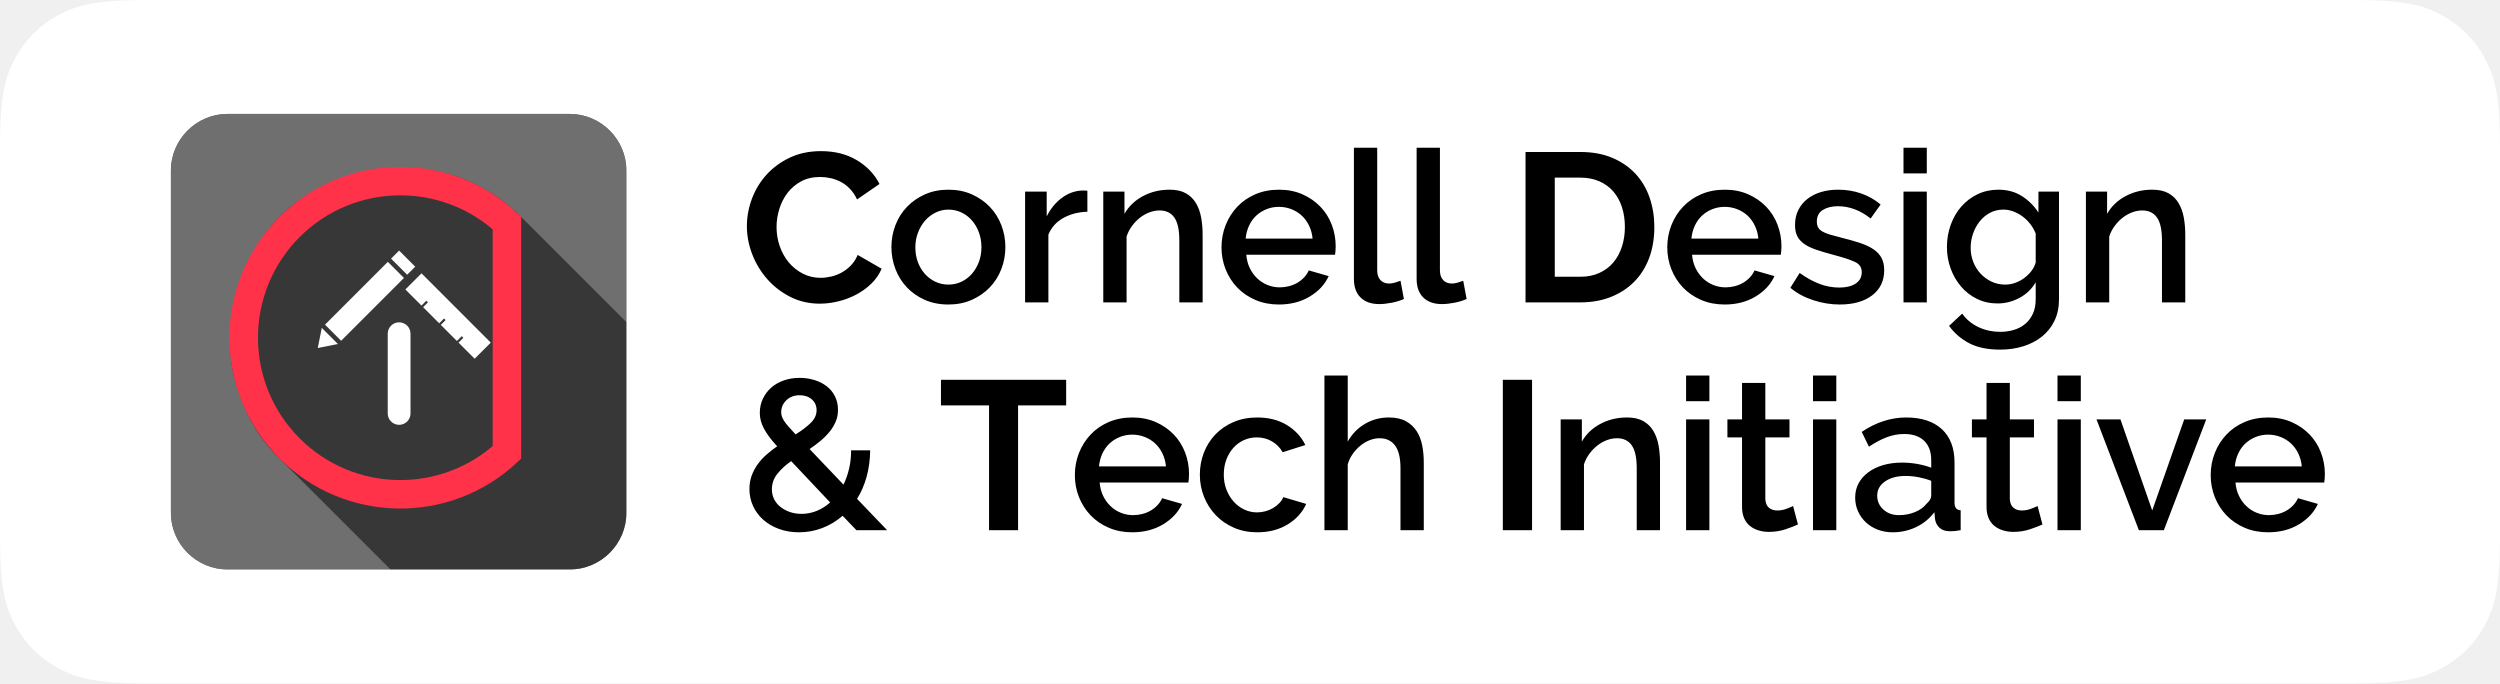
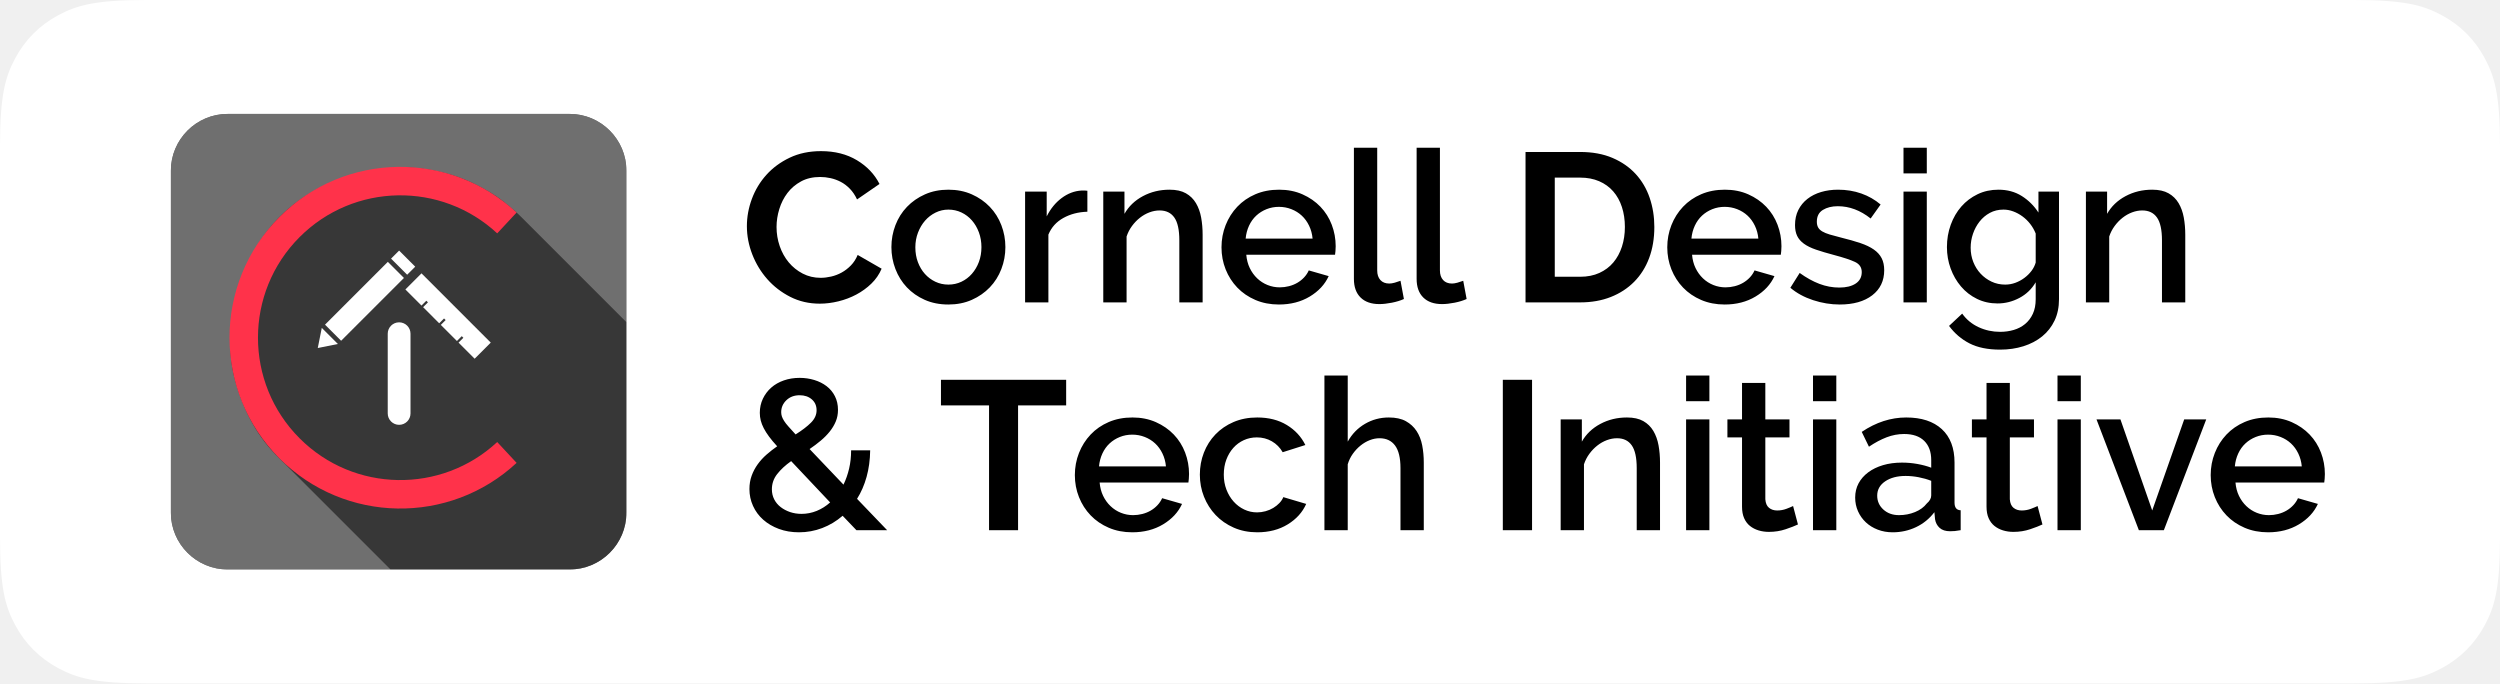
<svg xmlns="http://www.w3.org/2000/svg" xmlns:xlink="http://www.w3.org/1999/xlink" width="4390px" height="1200px" viewBox="0 0 4390 1200" version="1.1">
  <defs>
    <rect id="path-1" x="0" y="0" width="800" height="800" rx="100" />
  </defs>
  <g id="Wordmark-Dark-Text-Rounded" stroke="none" stroke-width="1" fill="none" fill-rule="evenodd">
    <path d="M256.389,-6.72018219e-14 L4133.611,1.03584031e-14 C4222.763,-6.01853049e-15 4255.092,9.283 4287.685,26.713 C4320.277,44.144 4345.856,69.723 4363.287,102.315 C4380.717,134.908 4390,167.237 4390,256.389 L4390,943.611 C4390,1032.763 4380.717,1065.092 4363.287,1097.685 C4345.856,1130.277 4320.277,1155.856 4287.685,1173.287 C4255.092,1190.717 4222.763,1200 4133.611,1200 L256.389,1200 C167.237,1200 134.908,1190.717 102.315,1173.287 C69.723,1155.856 44.144,1130.277 26.713,1097.685 C9.283,1065.092 4.01235366e-15,1032.763 -6.90560205e-15,943.611 L6.90560205e-15,256.389 C-4.01235366e-15,167.237 9.283,134.908 26.713,102.315 C44.144,69.723 69.723,44.144 102.315,26.713 C134.908,9.283 167.237,-5.08248884e-14 256.389,-6.72018219e-14 Z" id="Rectangle" fill="#FFFFFF" />
    <g id="Wordmark-Light-Text-Transparent">
      <g id="Wordmark-Dark-Text-No-Padding" transform="translate(300, 200)">
        <g id="Logo-Text---Dark" transform="translate(1000, 0)" fill="#000000" fill-rule="evenodd">
          <path d="M11.532,197.08 C11.532,180.96 14.446,165.026 20.274,149.278 C26.102,133.53 34.596,119.456 45.756,107.056 C56.916,94.656 70.556,84.612 86.676,76.924 C102.796,69.236 121.148,65.392 141.732,65.392 C166.036,65.392 187.054,70.724 204.786,81.388 C222.518,92.052 235.724,105.94 244.404,123.052 L204.972,150.208 C201.5,142.768 197.284,136.506 192.324,131.422 C187.364,126.338 182.032,122.308 176.328,119.332 C170.624,116.356 164.672,114.186 158.472,112.822 C152.272,111.458 146.196,110.776 140.244,110.776 C127.348,110.776 116.126,113.38 106.578,118.588 C97.03,123.796 89.094,130.554 82.77,138.862 C76.446,147.17 71.672,156.594 68.448,167.134 C65.224,177.674 63.612,188.152 63.612,198.568 C63.612,210.224 65.472,221.446 69.192,232.234 C72.912,243.022 78.182,252.508 85.002,260.692 C91.822,268.876 100.006,275.448 109.554,280.408 C119.102,285.368 129.58,287.848 140.988,287.848 C146.94,287.848 153.14,287.104 159.588,285.616 C166.036,284.128 172.174,281.772 178.002,278.548 C183.83,275.324 189.224,271.17 194.184,266.086 C199.144,261.002 203.112,254.864 206.088,247.672 L248.124,271.852 C243.908,281.772 237.894,290.514 230.082,298.078 C222.27,305.642 213.466,312.028 203.67,317.236 C193.874,322.444 183.396,326.412 172.236,329.14 C161.076,331.868 150.164,333.232 139.5,333.232 C120.652,333.232 103.416,329.264 87.792,321.328 C72.168,313.392 58.714,303.038 47.43,290.266 C36.146,277.494 27.342,262.986 21.018,246.742 C14.694,230.498 11.532,213.944 11.532,197.08 Z M365.382,334.72 C350.005,334.72 336.18,331.992 323.904,326.536 C311.627,321.08 301.15,313.764 292.469,304.588 C283.789,295.412 277.094,284.686 272.382,272.41 C267.669,260.134 265.313,247.3 265.313,233.908 C265.313,220.516 267.669,207.682 272.382,195.406 C277.094,183.13 283.851,172.404 292.656,163.228 C301.46,154.052 311.999,146.736 324.276,141.28 C336.552,135.824 350.253,133.096 365.382,133.096 C380.51,133.096 394.211,135.824 406.488,141.28 C418.764,146.736 429.303,154.052 438.108,163.228 C446.912,172.404 453.669,183.13 458.382,195.406 C463.094,207.682 465.45,220.516 465.45,233.908 C465.45,247.3 463.094,260.134 458.382,272.41 C453.669,284.686 446.912,295.412 438.108,304.588 C429.303,313.764 418.764,321.08 406.488,326.536 C394.211,331.992 380.51,334.72 365.382,334.72 Z M307.349,234.28 C307.349,243.704 308.837,252.384 311.813,260.32 C314.79,268.256 318.881,275.138 324.089,280.966 C329.298,286.794 335.435,291.382 342.503,294.73 C349.572,298.078 357.197,299.752 365.382,299.752 C373.566,299.752 381.191,298.078 388.26,294.73 C395.328,291.382 401.465,286.732 406.673,280.78 C411.882,274.828 415.973,267.884 418.95,259.948 C421.926,252.012 423.413,243.332 423.413,233.908 C423.413,224.732 421.926,216.114 418.95,208.054 C415.973,199.994 411.882,192.988 406.673,187.036 C401.465,181.084 395.328,176.434 388.26,173.086 C381.191,169.738 373.566,168.064 365.382,168.064 C357.445,168.064 349.944,169.8 342.875,173.272 C335.807,176.744 329.67,181.456 324.462,187.408 C319.253,193.36 315.1,200.366 312,208.426 C308.899,216.486 307.349,225.104 307.349,234.28 Z M609.432,171.784 C593.56,172.28 579.486,175.938 567.21,182.758 C554.934,189.578 546.192,199.312 540.984,211.96 L540.984,331 L500.064,331 L500.064,136.444 L538.008,136.444 L538.008,179.968 C544.704,166.576 553.446,155.85 564.234,147.79 C575.022,139.73 586.616,135.328 599.016,134.584 L605.154,134.584 C606.766,134.584 608.192,134.708 609.432,134.956 L609.432,171.784 Z M811.818,331 L770.898,331 L770.898,222.004 C770.898,203.652 767.984,190.322 762.156,182.014 C756.328,173.706 747.71,169.552 736.302,169.552 C730.35,169.552 724.398,170.668 718.446,172.9 C712.494,175.132 706.914,178.294 701.706,182.386 C696.498,186.478 691.848,191.314 687.756,196.894 C683.664,202.474 680.502,208.612 678.27,215.308 L678.27,331 L637.35,331 L637.35,136.444 L674.55,136.444 L674.55,175.504 C681.99,162.36 692.778,152.006 706.914,144.442 C721.05,136.878 736.674,133.096 753.786,133.096 C765.442,133.096 774.99,135.204 782.43,139.42 C789.87,143.636 795.76,149.402 800.1,156.718 C804.44,164.034 807.478,172.466 809.214,182.014 C810.95,191.562 811.818,201.668 811.818,212.332 L811.818,331 Z M945.756,334.72 C930.628,334.72 916.864,332.054 904.464,326.722 C892.064,321.39 881.462,314.136 872.658,304.96 C863.854,295.784 857.034,285.12 852.198,272.968 C847.362,260.816 844.944,247.92 844.944,234.28 C844.944,220.64 847.362,207.682 852.198,195.406 C857.034,183.13 863.854,172.342 872.658,163.042 C881.462,153.742 892.064,146.426 904.464,141.094 C916.864,135.762 930.752,133.096 946.128,133.096 C961.256,133.096 974.958,135.824 987.234,141.28 C999.51,146.736 1009.988,153.99 1018.668,163.042 C1027.348,172.094 1033.982,182.634 1038.57,194.662 C1043.158,206.69 1045.452,219.276 1045.452,232.42 C1045.452,235.396 1045.328,238.186 1045.08,240.79 C1044.832,243.394 1044.584,245.564 1044.336,247.3 L888.468,247.3 C889.212,255.98 891.258,263.792 894.606,270.736 C897.954,277.68 902.294,283.694 907.626,288.778 C912.958,293.862 919.034,297.768 925.854,300.496 C932.674,303.224 939.804,304.588 947.244,304.588 C952.7,304.588 958.094,303.906 963.426,302.542 C968.758,301.178 973.656,299.194 978.12,296.59 C982.584,293.986 986.552,290.824 990.024,287.104 C993.496,283.384 996.224,279.292 998.208,274.828 L1033.176,284.872 C1026.48,299.504 1015.382,311.47 999.882,320.77 C984.382,330.07 966.34,334.72 945.756,334.72 Z M1004.904,219.028 C1004.16,210.844 1002.114,203.28 998.766,196.336 C995.418,189.392 991.14,183.502 985.932,178.666 C980.724,173.83 974.648,170.048 967.704,167.32 C960.76,164.592 953.444,163.228 945.756,163.228 C938.068,163.228 930.814,164.592 923.994,167.32 C917.174,170.048 911.16,173.83 905.952,178.666 C900.744,183.502 896.528,189.392 893.304,196.336 C890.08,203.28 888.096,210.844 887.352,219.028 L1004.904,219.028 Z M1077.462,59.44 L1118.382,59.44 L1118.382,274.828 C1118.382,282.02 1120.242,287.662 1123.962,291.754 C1127.682,295.846 1132.89,297.892 1139.586,297.892 C1142.314,297.892 1145.476,297.396 1149.072,296.404 C1152.668,295.412 1156.078,294.296 1159.302,293.056 L1165.254,325.048 C1159.302,327.776 1152.234,329.946 1144.05,331.558 C1135.866,333.17 1128.55,333.976 1122.102,333.976 C1107.966,333.976 1096.992,330.132 1089.18,322.444 C1081.368,314.756 1077.462,303.844 1077.462,289.708 L1077.462,59.44 Z M1187.592,59.44 L1228.512,59.44 L1228.512,274.828 C1228.512,282.02 1230.372,287.662 1234.092,291.754 C1237.812,295.846 1243.02,297.892 1249.716,297.892 C1252.444,297.892 1255.606,297.396 1259.202,296.404 C1262.798,295.412 1266.208,294.296 1269.432,293.056 L1275.384,325.048 C1269.432,327.776 1262.364,329.946 1254.18,331.558 C1245.996,333.17 1238.68,333.976 1232.232,333.976 C1218.096,333.976 1207.122,330.132 1199.31,322.444 C1191.498,314.756 1187.592,303.844 1187.592,289.708 L1187.592,59.44 Z M1378.836,331 L1378.836,66.88 L1474.812,66.88 C1496.388,66.88 1515.298,70.352 1531.542,77.296 C1547.786,84.24 1561.364,93.664 1572.276,105.568 C1583.188,117.472 1591.372,131.422 1596.828,147.418 C1602.284,163.414 1605.012,180.464 1605.012,198.568 C1605.012,218.656 1601.974,236.822 1595.898,253.066 C1589.822,269.31 1581.08,283.198 1569.672,294.73 C1558.264,306.262 1544.562,315.19 1528.566,321.514 C1512.57,327.838 1494.652,331 1474.812,331 L1378.836,331 Z M1553.304,198.568 C1553.304,185.92 1551.568,174.264 1548.096,163.6 C1544.624,152.936 1539.54,143.76 1532.844,136.072 C1526.148,128.384 1517.902,122.432 1508.106,118.216 C1498.31,114 1487.212,111.892 1474.812,111.892 L1430.172,111.892 L1430.172,285.988 L1474.812,285.988 C1487.46,285.988 1498.682,283.756 1508.478,279.292 C1518.274,274.828 1526.458,268.69 1533.03,260.878 C1539.602,253.066 1544.624,243.828 1548.096,233.164 C1551.568,222.5 1553.304,210.968 1553.304,198.568 Z M1728.534,334.72 C1713.406,334.72 1699.642,332.054 1687.242,326.722 C1674.842,321.39 1664.24,314.136 1655.436,304.96 C1646.632,295.784 1639.812,285.12 1634.976,272.968 C1630.14,260.816 1627.722,247.92 1627.722,234.28 C1627.722,220.64 1630.14,207.682 1634.976,195.406 C1639.812,183.13 1646.632,172.342 1655.436,163.042 C1664.24,153.742 1674.842,146.426 1687.242,141.094 C1699.642,135.762 1713.53,133.096 1728.906,133.096 C1744.034,133.096 1757.736,135.824 1770.012,141.28 C1782.288,146.736 1792.766,153.99 1801.446,163.042 C1810.126,172.094 1816.76,182.634 1821.348,194.662 C1825.936,206.69 1828.23,219.276 1828.23,232.42 C1828.23,235.396 1828.106,238.186 1827.858,240.79 C1827.61,243.394 1827.362,245.564 1827.114,247.3 L1671.246,247.3 C1671.99,255.98 1674.036,263.792 1677.384,270.736 C1680.732,277.68 1685.072,283.694 1690.404,288.778 C1695.736,293.862 1701.812,297.768 1708.632,300.496 C1715.452,303.224 1722.582,304.588 1730.022,304.588 C1735.478,304.588 1740.872,303.906 1746.204,302.542 C1751.536,301.178 1756.434,299.194 1760.898,296.59 C1765.362,293.986 1769.33,290.824 1772.802,287.104 C1776.274,283.384 1779.002,279.292 1780.986,274.828 L1815.954,284.872 C1809.258,299.504 1798.16,311.47 1782.66,320.77 C1767.16,330.07 1749.118,334.72 1728.534,334.72 Z M1787.682,219.028 C1786.938,210.844 1784.892,203.28 1781.544,196.336 C1778.196,189.392 1773.918,183.502 1768.71,178.666 C1763.502,173.83 1757.426,170.048 1750.482,167.32 C1743.538,164.592 1736.222,163.228 1728.534,163.228 C1720.846,163.228 1713.592,164.592 1706.772,167.32 C1699.952,170.048 1693.938,173.83 1688.73,178.666 C1683.522,183.502 1679.306,189.392 1676.082,196.336 C1672.858,203.28 1670.874,210.844 1670.13,219.028 L1787.682,219.028 Z M1930.548,334.72 C1914.924,334.72 1899.362,332.178 1883.862,327.094 C1868.362,322.01 1855.032,314.756 1843.872,305.332 L1860.24,279.292 C1871.896,287.724 1883.428,294.11 1894.836,298.45 C1906.244,302.79 1917.9,304.96 1929.804,304.96 C1941.956,304.96 1951.566,302.604 1958.634,297.892 C1965.702,293.18 1969.236,286.484 1969.236,277.804 C1969.236,269.62 1965.268,263.668 1957.332,259.948 C1949.396,256.228 1936.996,252.136 1920.132,247.672 C1907.98,244.448 1897.564,241.348 1888.884,238.372 C1880.204,235.396 1873.136,231.924 1867.68,227.956 C1862.224,223.988 1858.256,219.4 1855.776,214.192 C1853.296,208.984 1852.056,202.66 1852.056,195.22 C1852.056,185.3 1853.978,176.496 1857.822,168.808 C1861.666,161.12 1866.998,154.61 1873.818,149.278 C1880.638,143.946 1888.636,139.916 1897.812,137.188 C1906.988,134.46 1916.908,133.096 1927.572,133.096 C1942.204,133.096 1955.844,135.328 1968.492,139.792 C1981.14,144.256 1992.424,150.704 2002.344,159.136 L1984.86,183.688 C1966.756,169.304 1947.536,162.112 1927.2,162.112 C1916.784,162.112 1908.042,164.282 1900.974,168.622 C1893.906,172.962 1890.372,179.844 1890.372,189.268 C1890.372,193.236 1891.116,196.584 1892.604,199.312 C1894.092,202.04 1896.51,204.396 1899.858,206.38 C1903.206,208.364 1907.546,210.162 1912.878,211.774 C1918.21,213.386 1924.844,215.184 1932.78,217.168 C1945.924,220.392 1957.27,223.616 1966.818,226.84 C1976.366,230.064 1984.24,233.846 1990.44,238.186 C1996.64,242.526 2001.228,247.61 2004.204,253.438 C2007.18,259.266 2008.668,266.272 2008.668,274.456 C2008.668,293.056 2001.662,307.75 1987.65,318.538 C1973.638,329.326 1954.604,334.72 1930.548,334.72 Z M2042.538,331 L2042.538,136.444 L2083.458,136.444 L2083.458,331 L2042.538,331 Z M2042.538,104.452 L2042.538,59.44 L2083.458,59.44 L2083.458,104.452 L2042.538,104.452 Z M2207.724,332.86 C2194.58,332.86 2182.552,330.194 2171.64,324.862 C2160.728,319.53 2151.366,312.276 2143.554,303.1 C2135.742,293.924 2129.666,283.384 2125.326,271.48 C2120.986,259.576 2118.816,247.052 2118.816,233.908 C2118.816,220.02 2121.048,206.938 2125.512,194.662 C2129.976,182.386 2136.176,171.722 2144.112,162.67 C2152.048,153.618 2161.534,146.426 2172.57,141.094 C2183.606,135.762 2195.82,133.096 2209.212,133.096 C2224.836,133.096 2238.538,136.816 2250.318,144.256 C2262.098,151.696 2271.832,161.368 2279.52,173.272 L2279.52,136.444 L2315.604,136.444 L2315.604,325.42 C2315.604,339.556 2313,352.08 2307.792,362.992 C2302.584,373.904 2295.33,383.142 2286.03,390.706 C2276.73,398.27 2265.756,404.036 2253.108,408.004 C2240.46,411.972 2226.82,413.956 2212.188,413.956 C2190.612,413.956 2172.694,410.298 2158.434,402.982 C2144.174,395.666 2132.208,385.436 2122.536,372.292 L2145.6,350.716 C2153.04,361.132 2162.65,369.068 2174.43,374.524 C2186.21,379.98 2198.796,382.708 2212.188,382.708 C2220.62,382.708 2228.618,381.592 2236.182,379.36 C2243.746,377.128 2250.38,373.656 2256.084,368.944 C2261.788,364.232 2266.314,358.28 2269.662,351.088 C2273.01,343.896 2274.684,335.34 2274.684,325.42 L2274.684,295.66 C2267.74,307.564 2258.192,316.74 2246.04,323.188 C2233.888,329.636 2221.116,332.86 2207.724,332.86 Z M2221.116,299.752 C2227.316,299.752 2233.268,298.698 2238.972,296.59 C2244.676,294.482 2249.946,291.63 2254.782,288.034 C2259.618,284.438 2263.772,280.346 2267.244,275.758 C2270.716,271.17 2273.196,266.272 2274.684,261.064 L2274.684,210.1 C2272.204,203.9 2268.98,198.258 2265.012,193.174 C2261.044,188.09 2256.518,183.688 2251.434,179.968 C2246.35,176.248 2240.956,173.334 2235.252,171.226 C2229.548,169.118 2223.844,168.064 2218.14,168.064 C2209.212,168.064 2201.214,169.986 2194.146,173.83 C2187.078,177.674 2181.064,182.758 2176.104,189.082 C2171.144,195.406 2167.3,202.536 2164.572,210.472 C2161.844,218.408 2160.48,226.592 2160.48,235.024 C2160.48,243.952 2162.03,252.322 2165.13,260.134 C2168.23,267.946 2172.508,274.766 2177.964,280.594 C2183.42,286.422 2189.806,291.072 2197.122,294.544 C2204.438,298.016 2212.436,299.752 2221.116,299.752 Z M2537.334,331 L2496.414,331 L2496.414,222.004 C2496.414,203.652 2493.501,190.322 2487.673,182.014 C2481.844,173.706 2473.227,169.552 2461.818,169.552 C2455.866,169.552 2449.915,170.668 2443.963,172.9 C2438.01,175.132 2432.431,178.294 2427.222,182.386 C2422.014,186.478 2417.365,191.314 2413.273,196.894 C2409.18,202.474 2406.019,208.612 2403.787,215.308 L2403.787,331 L2362.867,331 L2362.867,136.444 L2400.066,136.444 L2400.066,175.504 C2407.507,162.36 2418.294,152.006 2432.43,144.442 C2446.567,136.878 2462.19,133.096 2479.302,133.096 C2490.959,133.096 2500.506,135.204 2507.947,139.42 C2515.387,143.636 2521.276,149.402 2525.617,156.718 C2529.957,164.034 2532.994,172.466 2534.731,182.014 C2536.466,191.562 2537.334,201.668 2537.334,212.332 L2537.334,331 Z M203.856,731 L179.676,705.704 C168.764,715.128 156.798,722.32 143.778,727.28 C130.758,732.24 117.18,734.72 103.044,734.72 C90.148,734.72 78.368,732.736 67.704,728.768 C57.04,724.8 47.864,719.406 40.176,712.586 C32.488,705.766 26.536,697.706 22.32,688.406 C18.104,679.106 15.996,669.248 15.996,658.832 C15.996,650.4 17.298,642.588 19.902,635.396 C22.506,628.204 26.04,621.508 30.504,615.308 C34.968,609.108 40.176,603.404 46.128,598.196 C52.08,592.988 58.28,588.152 64.728,583.688 C59.024,577.488 54.25,571.784 50.406,566.576 C46.562,561.368 43.462,556.47 41.106,551.882 C38.75,547.294 37.014,542.83 35.898,538.49 C34.782,534.15 34.224,529.624 34.224,524.912 C34.224,515.984 36.022,507.738 39.618,500.174 C43.214,492.61 48.112,486.1 54.312,480.644 C60.512,475.188 67.89,470.972 76.446,467.996 C85.002,465.02 94.24,463.532 104.16,463.532 C113.088,463.532 121.644,464.772 129.828,467.252 C138.012,469.732 145.204,473.328 151.404,478.04 C157.604,482.752 162.502,488.642 166.098,495.71 C169.694,502.778 171.492,510.776 171.492,519.704 C171.492,527.144 170.19,533.964 167.586,540.164 C164.982,546.364 161.448,552.254 156.984,557.834 C152.52,563.414 147.25,568.746 141.174,573.83 C135.098,578.914 128.588,583.812 121.644,588.524 L181.164,651.02 C185.38,642.34 188.666,632.978 191.022,622.934 C193.378,612.89 194.556,602.164 194.556,590.756 L228.036,590.756 C227.788,607.62 225.68,623.182 221.712,637.442 C217.744,651.702 212.164,664.536 204.972,675.944 L257.796,731 L203.856,731 Z M107.508,702.356 C116.684,702.356 125.55,700.62 134.106,697.148 C142.662,693.676 150.536,688.716 157.728,682.268 L89.28,609.728 C79.112,616.92 70.928,624.484 64.728,632.42 C58.528,640.356 55.428,649.284 55.428,659.204 C55.428,665.652 56.792,671.542 59.52,676.874 C62.248,682.206 66.03,686.732 70.866,690.452 C75.702,694.172 81.22,697.086 87.42,699.194 C93.62,701.302 100.316,702.356 107.508,702.356 Z M71.796,523.796 C71.796,526.276 72.168,528.694 72.912,531.05 C73.656,533.406 74.958,536.072 76.818,539.048 C78.678,542.024 81.282,545.372 84.63,549.092 C87.978,552.812 92.132,557.4 97.092,562.856 C108.5,555.664 117.49,548.782 124.062,542.21 C130.634,535.638 133.92,528.384 133.92,520.448 C133.92,512.512 131.13,506.126 125.55,501.29 C119.97,496.454 112.84,494.036 104.16,494.036 C94.736,494.036 86.986,496.95 80.91,502.778 C74.834,508.606 71.796,515.612 71.796,523.796 Z M572.172,511.892 L487.728,511.892 L487.728,731 L436.764,731 L436.764,511.892 L352.32,511.892 L352.32,466.88 L572.172,466.88 L572.172,511.892 Z M688.254,734.72 C673.126,734.72 659.362,732.054 646.962,726.722 C634.562,721.39 623.96,714.136 615.156,704.96 C606.352,695.784 599.532,685.12 594.696,672.968 C589.86,660.816 587.442,647.92 587.442,634.28 C587.442,620.64 589.86,607.682 594.696,595.406 C599.532,583.13 606.352,572.342 615.156,563.042 C623.96,553.742 634.562,546.426 646.962,541.094 C659.362,535.762 673.25,533.096 688.626,533.096 C703.754,533.096 717.456,535.824 729.732,541.28 C742.008,546.736 752.486,553.99 761.166,563.042 C769.846,572.094 776.48,582.634 781.068,594.662 C785.656,606.69 787.95,619.276 787.95,632.42 C787.95,635.396 787.826,638.186 787.578,640.79 C787.33,643.394 787.082,645.564 786.834,647.3 L630.966,647.3 C631.71,655.98 633.756,663.792 637.104,670.736 C640.452,677.68 644.792,683.694 650.124,688.778 C655.456,693.862 661.532,697.768 668.352,700.496 C675.172,703.224 682.302,704.588 689.742,704.588 C695.198,704.588 700.592,703.906 705.924,702.542 C711.256,701.178 716.154,699.194 720.618,696.59 C725.082,693.986 729.05,690.824 732.522,687.104 C735.994,683.384 738.722,679.292 740.706,674.828 L775.674,684.872 C768.978,699.504 757.88,711.47 742.38,720.77 C726.88,730.07 708.838,734.72 688.254,734.72 Z M747.402,619.028 C746.658,610.844 744.612,603.28 741.264,596.336 C737.916,589.392 733.638,583.502 728.43,578.666 C723.222,573.83 717.146,570.048 710.202,567.32 C703.258,564.592 695.942,563.228 688.254,563.228 C680.566,563.228 673.312,564.592 666.492,567.32 C659.672,570.048 653.658,573.83 648.45,578.666 C643.242,583.502 639.026,589.392 635.802,596.336 C632.578,603.28 630.594,610.844 629.85,619.028 L747.402,619.028 Z M806.94,633.536 C806.94,619.896 809.296,607 814.008,594.848 C818.72,582.696 825.478,572.032 834.282,562.856 C843.086,553.68 853.688,546.426 866.088,541.094 C878.488,535.762 892.376,533.096 907.752,533.096 C927.84,533.096 945.138,537.498 959.646,546.302 C974.154,555.106 985.004,566.824 992.196,581.456 L952.392,594.104 C947.68,585.92 941.356,579.534 933.42,574.946 C925.484,570.358 916.68,568.064 907.008,568.064 C898.824,568.064 891.198,569.676 884.13,572.9 C877.062,576.124 870.924,580.65 865.716,586.478 C860.508,592.306 856.416,599.188 853.44,607.124 C850.464,615.06 848.976,623.864 848.976,633.536 C848.976,642.96 850.526,651.702 853.626,659.762 C856.726,667.822 860.942,674.828 866.274,680.78 C871.606,686.732 877.806,691.382 884.874,694.73 C891.942,698.078 899.444,699.752 907.38,699.752 C912.34,699.752 917.3,699.07 922.26,697.706 C927.22,696.342 931.746,694.42 935.838,691.94 C939.93,689.46 943.526,686.608 946.626,683.384 C949.726,680.16 952.02,676.688 953.508,672.968 L993.684,684.872 C987.236,699.504 976.448,711.47 961.32,720.77 C946.192,730.07 928.336,734.72 907.752,734.72 C892.624,734.72 878.86,731.992 866.46,726.536 C854.06,721.08 843.458,713.702 834.654,704.402 C825.85,695.102 819.03,684.376 814.194,672.224 C809.358,660.072 806.94,647.176 806.94,633.536 Z M1200.162,731 L1159.242,731 L1159.242,622.004 C1159.242,604.148 1156.08,590.942 1149.756,582.386 C1143.432,573.83 1134.318,569.552 1122.414,569.552 C1116.71,569.552 1111.006,570.668 1105.302,572.9 C1099.598,575.132 1094.204,578.294 1089.12,582.386 C1084.036,586.478 1079.51,591.314 1075.542,596.894 C1071.574,602.474 1068.598,608.612 1066.614,615.308 L1066.614,731 L1025.694,731 L1025.694,459.44 L1066.614,459.44 L1066.614,575.504 C1074.054,562.112 1084.16,551.696 1096.932,544.256 C1109.704,536.816 1123.654,533.096 1138.782,533.096 C1150.934,533.096 1160.916,535.266 1168.728,539.606 C1176.54,543.946 1182.802,549.712 1187.514,556.904 C1192.226,564.096 1195.512,572.466 1197.372,582.014 C1199.232,591.562 1200.162,601.668 1200.162,612.332 L1200.162,731 Z M1338.955,731 L1338.955,466.88 L1390.291,466.88 L1390.291,731 L1338.955,731 Z M1614.997,731 L1574.077,731 L1574.077,622.004 C1574.077,603.652 1571.163,590.322 1565.335,582.014 C1559.507,573.706 1550.889,569.552 1539.481,569.552 C1533.529,569.552 1527.577,570.668 1521.625,572.9 C1515.673,575.132 1510.093,578.294 1504.885,582.386 C1499.677,586.478 1495.027,591.314 1490.935,596.894 C1486.843,602.474 1483.681,608.612 1481.449,615.308 L1481.449,731 L1440.529,731 L1440.529,536.444 L1477.729,536.444 L1477.729,575.504 C1485.169,562.36 1495.957,552.006 1510.093,544.442 C1524.229,536.878 1539.853,533.096 1556.965,533.096 C1568.621,533.096 1578.169,535.204 1585.609,539.42 C1593.049,543.636 1598.939,549.402 1603.279,556.718 C1607.619,564.034 1610.657,572.466 1612.393,582.014 C1614.129,591.562 1614.997,601.668 1614.997,612.332 L1614.997,731 Z M1660.771,731 L1660.771,536.444 L1701.691,536.444 L1701.691,731 L1660.771,731 Z M1660.771,504.452 L1660.771,459.44 L1701.691,459.44 L1701.691,504.452 L1660.771,504.452 Z M1857.205,720.956 C1851.997,723.436 1844.805,726.226 1835.629,729.326 C1826.453,732.426 1816.657,733.976 1806.241,733.976 C1799.793,733.976 1793.717,733.108 1788.013,731.372 C1782.309,729.636 1777.287,727.032 1772.947,723.56 C1768.607,720.088 1765.197,715.562 1762.717,709.982 C1760.237,704.402 1758.997,697.644 1758.997,689.708 L1758.997,568.064 L1733.329,568.064 L1733.329,536.444 L1758.997,536.444 L1758.997,472.46 L1799.917,472.46 L1799.917,536.444 L1842.325,536.444 L1842.325,568.064 L1799.917,568.064 L1799.917,676.688 C1800.413,683.632 1802.583,688.654 1806.427,691.754 C1810.271,694.854 1815.045,696.404 1820.749,696.404 C1826.453,696.404 1831.909,695.412 1837.117,693.428 C1842.325,691.444 1846.169,689.832 1848.649,688.592 L1857.205,720.956 Z M1883.635,731 L1883.635,536.444 L1924.555,536.444 L1924.555,731 L1883.635,731 Z M1883.635,504.452 L1883.635,459.44 L1924.555,459.44 L1924.555,504.452 L1883.635,504.452 Z M2023.525,734.72 C2014.101,734.72 2005.359,733.17 1997.299,730.07 C1989.239,726.97 1982.295,722.692 1976.467,717.236 C1970.639,711.78 1966.051,705.332 1962.703,697.892 C1959.355,690.452 1957.681,682.392 1957.681,673.712 C1957.681,664.536 1959.665,656.228 1963.633,648.788 C1967.601,641.348 1973.243,634.9 1980.559,629.444 C1987.875,623.988 1996.555,619.772 2006.599,616.796 C2016.643,613.82 2027.741,612.332 2039.893,612.332 C2049.069,612.332 2058.121,613.138 2067.049,614.75 C2075.977,616.362 2084.037,618.532 2091.229,621.26 L2091.229,607.868 C2091.229,593.484 2087.137,582.262 2078.953,574.202 C2070.769,566.142 2058.989,562.112 2043.613,562.112 C2033.197,562.112 2022.967,564.034 2012.923,567.878 C2002.879,571.722 1992.525,577.24 1981.861,584.432 L1969.213,558.392 C1994.261,541.528 2020.301,533.096 2047.333,533.096 C2074.117,533.096 2094.949,539.916 2109.829,553.556 C2124.709,567.196 2132.149,586.788 2132.149,612.332 L2132.149,682.64 C2132.149,691.32 2135.745,695.784 2142.937,696.032 L2142.937,731 C2138.969,731.744 2135.559,732.24 2132.707,732.488 C2129.855,732.736 2127.065,732.86 2124.337,732.86 C2116.401,732.86 2110.263,730.876 2105.923,726.908 C2101.583,722.94 2098.917,717.856 2097.925,711.656 L2096.809,699.38 C2088.129,710.788 2077.403,719.53 2064.631,725.606 C2051.859,731.682 2038.157,734.72 2023.525,734.72 Z M2034.685,704.588 C2044.605,704.588 2053.967,702.79 2062.771,699.194 C2071.575,695.598 2078.457,690.576 2083.417,684.128 C2088.625,679.664 2091.229,674.952 2091.229,669.992 L2091.229,644.324 C2084.285,641.596 2076.907,639.488 2069.095,638 C2061.283,636.512 2053.657,635.768 2046.217,635.768 C2031.585,635.768 2019.619,638.93 2010.319,645.254 C2001.019,651.578 1996.369,659.948 1996.369,670.364 C1996.369,680.036 1999.965,688.158 2007.157,694.73 C2014.349,701.302 2023.525,704.588 2034.685,704.588 Z M2286.547,720.956 C2281.339,723.436 2274.147,726.226 2264.971,729.326 C2255.795,732.426 2245.999,733.976 2235.583,733.976 C2229.135,733.976 2223.059,733.108 2217.355,731.372 C2211.651,729.636 2206.629,727.032 2202.289,723.56 C2197.949,720.088 2194.539,715.562 2192.059,709.982 C2189.579,704.402 2188.339,697.644 2188.339,689.708 L2188.339,568.064 L2162.671,568.064 L2162.671,536.444 L2188.339,536.444 L2188.339,472.46 L2229.259,472.46 L2229.259,536.444 L2271.667,536.444 L2271.667,568.064 L2229.259,568.064 L2229.259,676.688 C2229.755,683.632 2231.925,688.654 2235.769,691.754 C2239.613,694.854 2244.387,696.404 2250.091,696.404 C2255.795,696.404 2261.251,695.412 2266.459,693.428 C2271.667,691.444 2275.511,689.832 2277.991,688.592 L2286.547,720.956 Z M2312.977,731 L2312.977,536.444 L2353.897,536.444 L2353.897,731 L2312.977,731 Z M2312.977,504.452 L2312.977,459.44 L2353.897,459.44 L2353.897,504.452 L2312.977,504.452 Z M2455.843,731 L2381.443,536.444 L2423.479,536.444 L2479.279,696.404 L2535.451,536.444 L2574.139,536.444 L2499.739,731 L2455.843,731 Z M2682.781,734.72 C2667.653,734.72 2653.889,732.054 2641.489,726.722 C2629.089,721.39 2618.487,714.136 2609.683,704.96 C2600.879,695.784 2594.059,685.12 2589.223,672.968 C2584.387,660.816 2581.969,647.92 2581.969,634.28 C2581.969,620.64 2584.387,607.682 2589.223,595.406 C2594.059,583.13 2600.879,572.342 2609.683,563.042 C2618.487,553.742 2629.089,546.426 2641.489,541.094 C2653.889,535.762 2667.777,533.096 2683.153,533.096 C2698.281,533.096 2711.983,535.824 2724.259,541.28 C2736.535,546.736 2747.013,553.99 2755.693,563.042 C2764.373,572.094 2771.007,582.634 2775.595,594.662 C2780.183,606.69 2782.477,619.276 2782.477,632.42 C2782.477,635.396 2782.353,638.186 2782.105,640.79 C2781.857,643.394 2781.609,645.564 2781.361,647.3 L2625.493,647.3 C2626.237,655.98 2628.283,663.792 2631.631,670.736 C2634.979,677.68 2639.319,683.694 2644.651,688.778 C2649.983,693.862 2656.059,697.768 2662.879,700.496 C2669.699,703.224 2676.829,704.588 2684.269,704.588 C2689.725,704.588 2695.119,703.906 2700.451,702.542 C2705.783,701.178 2710.681,699.194 2715.145,696.59 C2719.609,693.986 2723.577,690.824 2727.049,687.104 C2730.521,683.384 2733.249,679.292 2735.233,674.828 L2770.201,684.872 C2763.505,699.504 2752.407,711.47 2736.907,720.77 C2721.407,730.07 2703.365,734.72 2682.781,734.72 Z M2741.929,619.028 C2741.185,610.844 2739.139,603.28 2735.791,596.336 C2732.443,589.392 2728.165,583.502 2722.957,578.666 C2717.749,573.83 2711.673,570.048 2704.729,567.32 C2697.785,564.592 2690.469,563.228 2682.781,563.228 C2675.093,563.228 2667.839,564.592 2661.019,567.32 C2654.199,570.048 2648.185,573.83 2642.977,578.666 C2637.769,583.502 2633.553,589.392 2630.329,596.336 C2627.105,603.28 2625.121,610.844 2624.377,619.028 L2741.929,619.028 Z" id="Outlines" />
        </g>
        <g id="Icon-Rounded">
          <mask id="mask-2" fill="white">
            <use xlink:href="#path-1" />
          </mask>
          <use id="Mask" fill="#6F6F6F" fill-rule="evenodd" xlink:href="#path-1" />
          <g id="Icon" mask="url(#mask-2)">
            <rect id="Base" fill="#6F6F6F" fill-rule="evenodd" x="0" y="0" width="800" height="800" />
            <g id="Glyph-Shadow">
              <path d="M363.653,187.929 L625.096,187.929 L932.166,494.999 L639.236,787.929 L362.612,787.929 C312.074,789.012 261.016,774.697 209.436,744.985 C132.066,700.418 64.209,594.694 63.671,488.641 C63.166,389.055 120.009,294.657 187.729,245.714 C211.694,228.394 238.703,212.812 270.272,203.025 C282.715,199.167 300.161,193.311 324.05,190.604 C339.976,188.799 353.176,187.907 363.653,187.929 Z" id="Shadow" fill="#373737" fill-rule="evenodd" transform="translate(497.9169, 487.9571) rotate(45) translate(-497.9169, -487.9571) " />
              <g id="Glyph-Light">
                <path d="M505.196,401.622 L513.681,393.137 L510.853,390.309 L502.368,398.794 L474.083,370.51 L482.569,362.024 L479.74,359.196 L471.255,367.681 L442.971,339.397 L451.456,330.912 L448.627,328.083 L440.142,336.569 L411.858,308.284 L440.142,280 L561.765,401.622 L533.48,429.907 L505.196,401.622 Z M414.978,282.426 L386.693,254.142 L400.836,240 L429.12,268.284 L414.978,282.426 Z M409.321,288.083 L299.012,398.392 L270.728,370.108 L381.037,259.799 L409.321,288.083 Z M400.858,366 C411.904,366 420.858,374.954 420.858,386 L420.858,526 C420.858,537.046 411.904,546 400.858,546 C389.812,546 380.858,537.046 380.858,526 L380.858,386 C380.858,374.954 389.812,366 400.858,366 Z M258,411.12 L265.071,375.765 L293.355,404.049 L258,411.12 Z" id="Arrow" fill="#FFFFFF" fill-rule="evenodd" />
-                 <path d="M392.829,118.185 C245.663,123.535 128,244.527 128,393 C128,544.878 251.122,668 403,668 C551.473,668 672.465,550.337 677.815,403.171 L392.829,118.185 Z" id="Arc" stroke="#FF324A" stroke-width="50" transform="translate(403, 393) rotate(45) translate(-403, -393) " />
+                 <path d="M392.829,118.185 C245.663,123.535 128,244.527 128,393 C128,544.878 251.122,668 403,668 C551.473,668 672.465,550.337 677.815,403.171 M392.829,118.185 Z" id="Arc" stroke="#FF324A" stroke-width="50" transform="translate(403, 393) rotate(45) translate(-403, -393) " />
              </g>
            </g>
          </g>
        </g>
      </g>
    </g>
  </g>
</svg>
